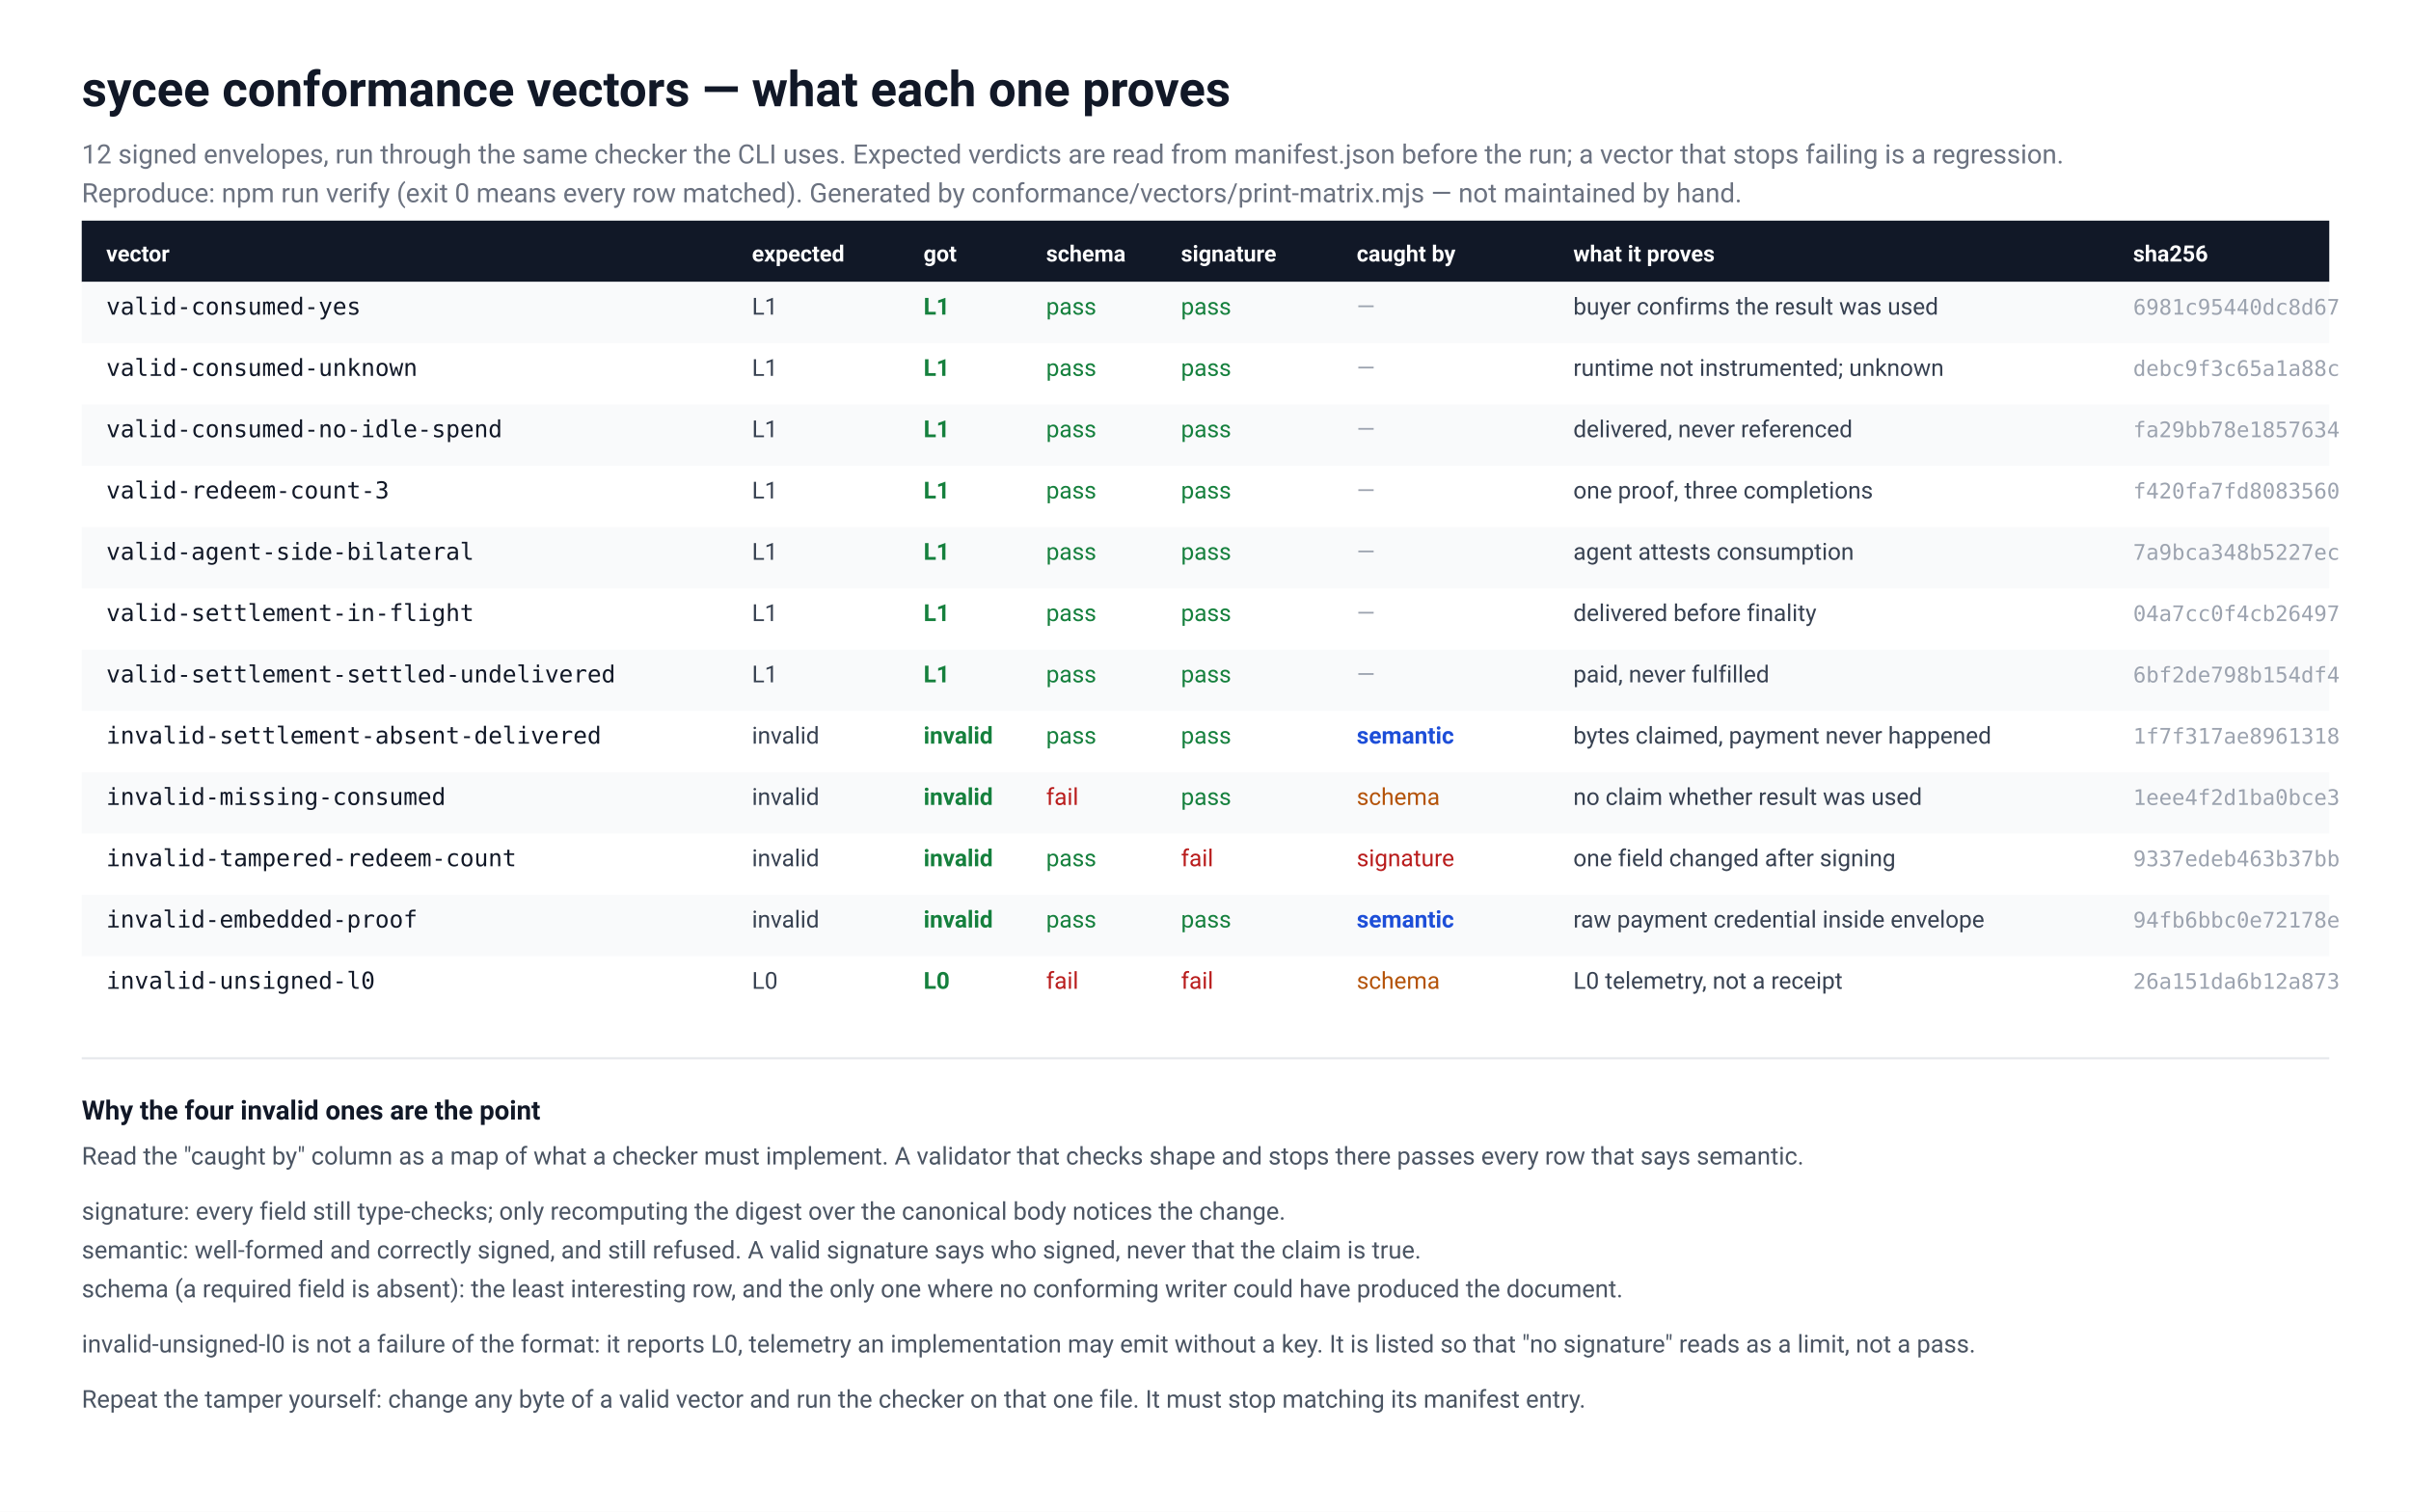
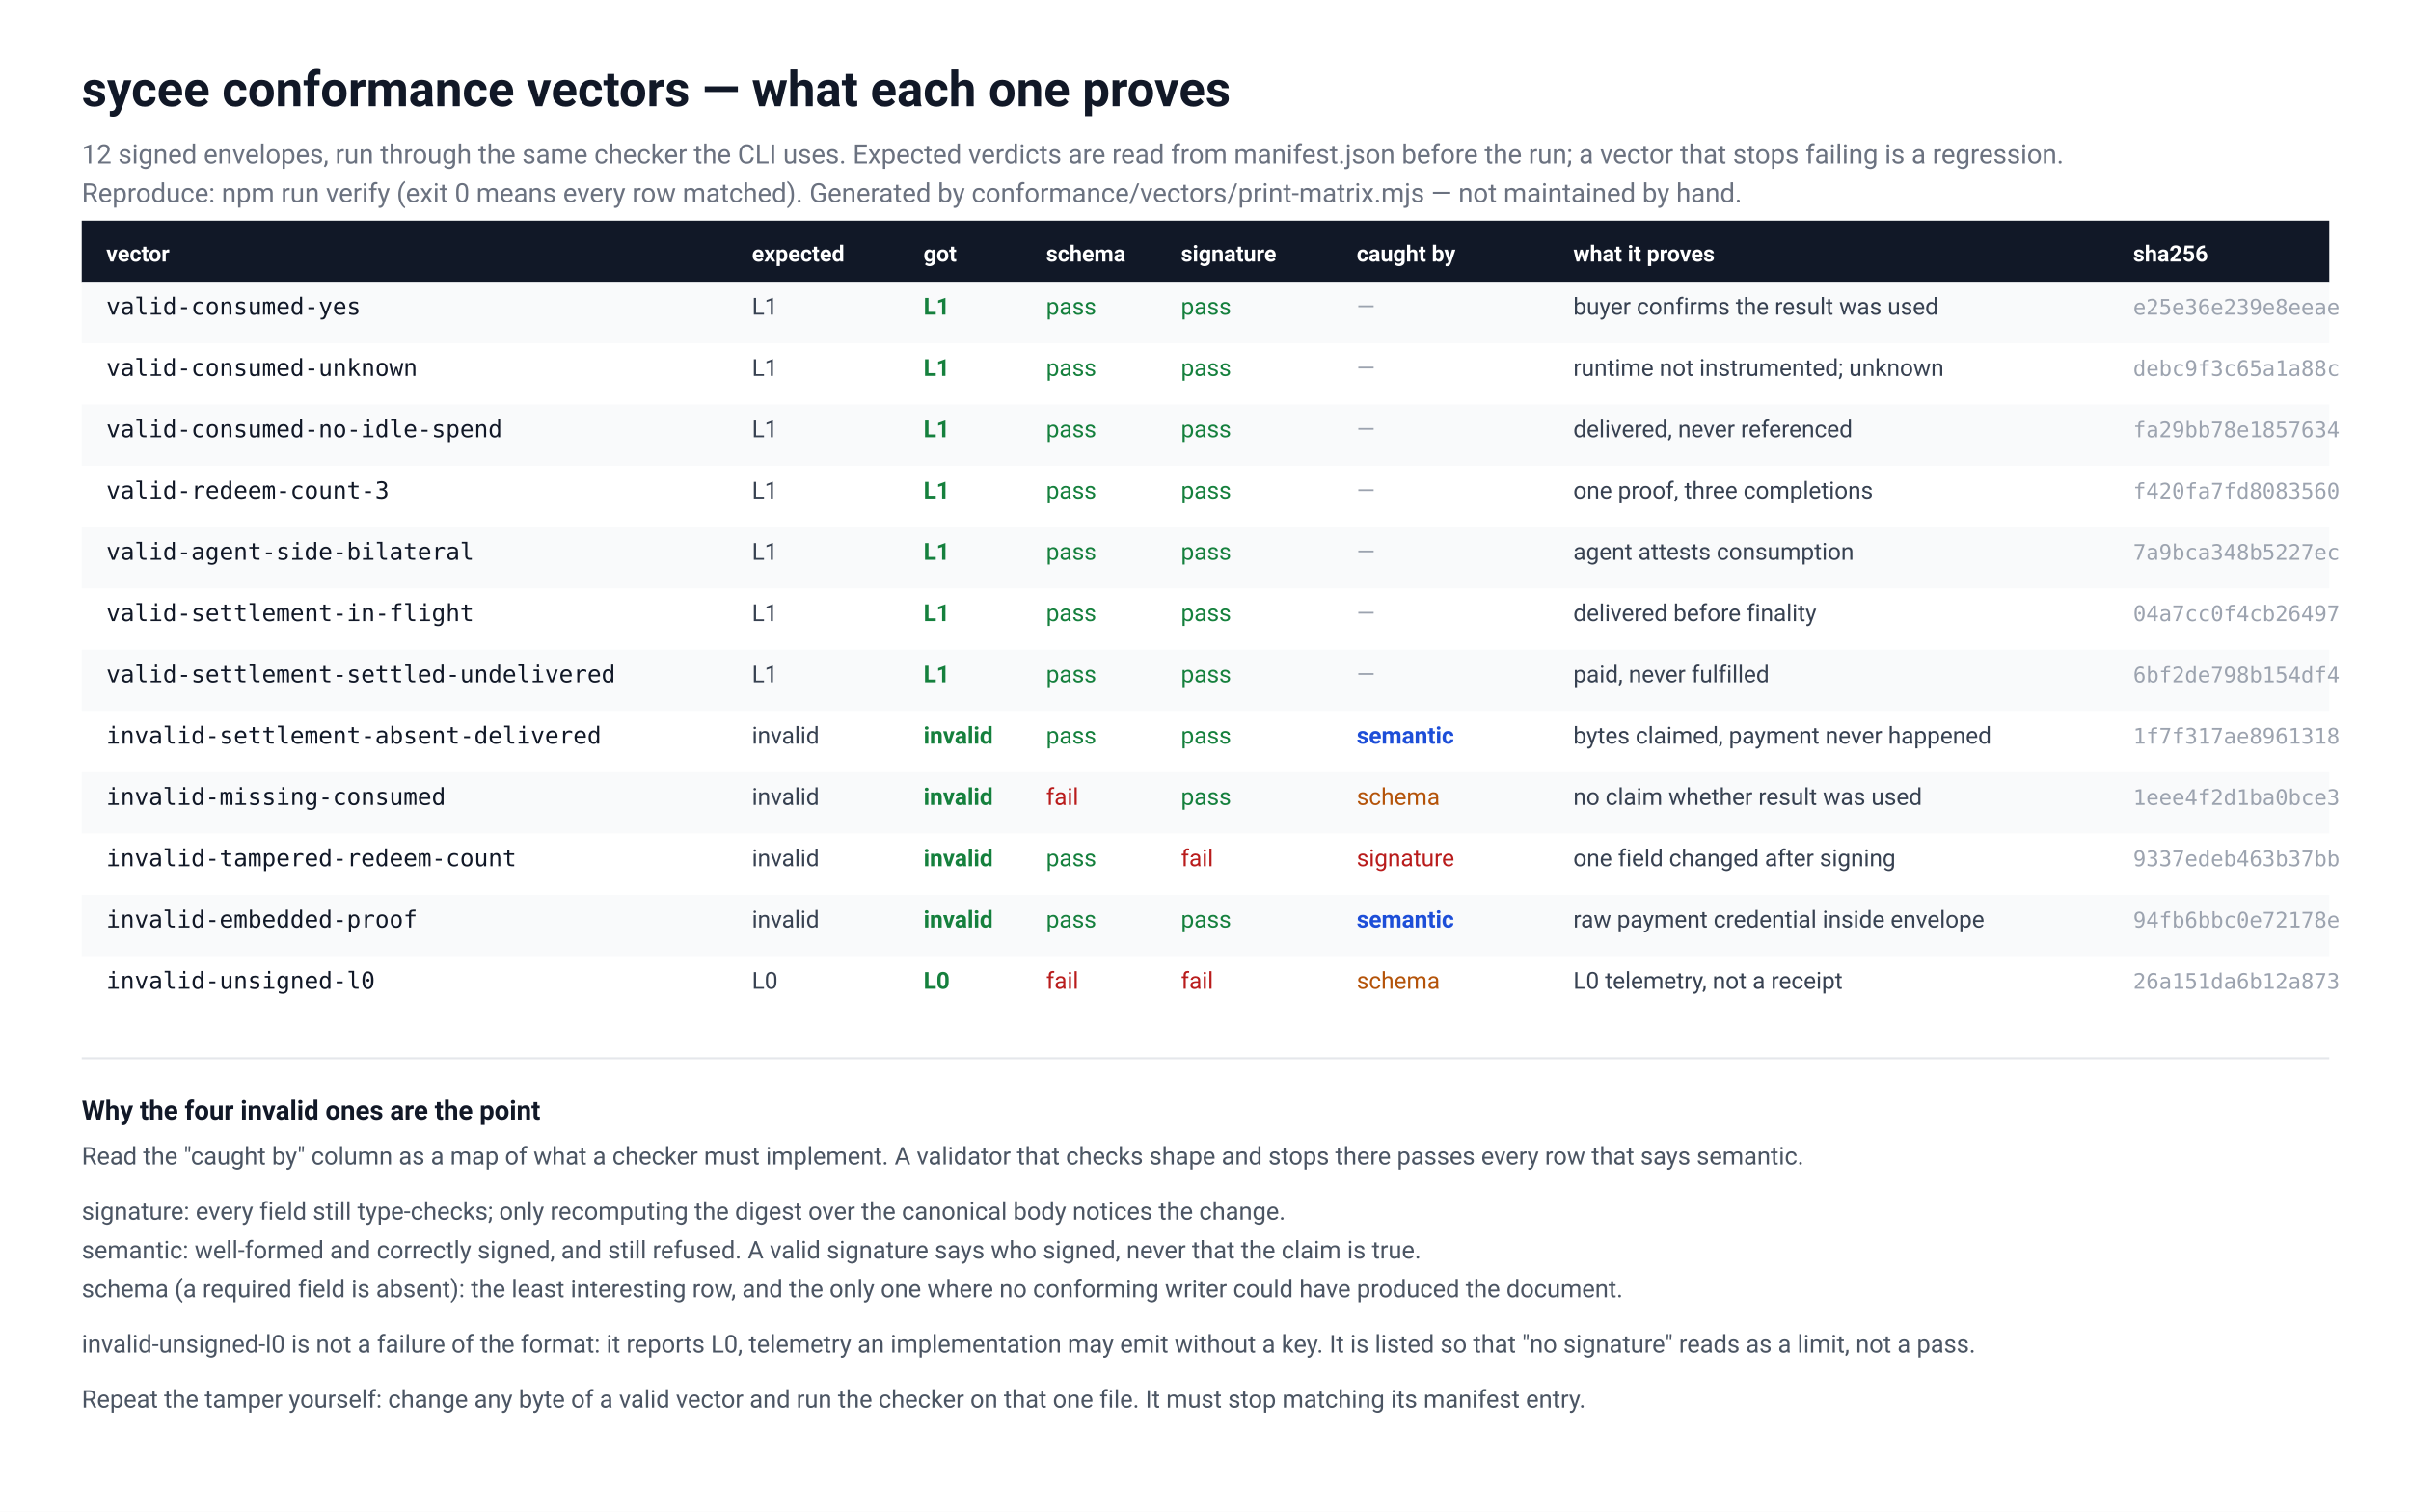
<svg xmlns="http://www.w3.org/2000/svg" width="1180" height="740" viewBox="0 0 1180 740" font-family="ui-sans-serif, -apple-system, Segoe UI, Roboto, Helvetica, Arial, sans-serif">
  <rect width="1180" height="740" fill="#ffffff" />
  <text x="40" y="52" font-size="24" fill="#111827" font-weight="600">sycee conformance vectors — what each one proves</text>
  <text x="40" y="80" font-size="13" fill="#6b7280" font-weight="400">12 signed envelopes, run through the same checker the CLI uses. Expected verdicts are read from manifest.json before the run; a vector that stops failing is a regression.</text>
  <text x="40" y="99" font-size="13" fill="#6b7280" font-weight="400">Reproduce: npm run verify (exit 0 means every row matched). Generated by conformance/vectors/print-matrix.mjs — not maintained by hand.</text>
  <rect x="40" y="108" width="1100" height="30" fill="#111827" />
  <text x="52" y="128" font-size="11" fill="#ffffff" font-weight="600">vector</text>
  <text x="368" y="128" font-size="11" fill="#ffffff" font-weight="600">expected</text>
  <text x="452" y="128" font-size="11" fill="#ffffff" font-weight="600">got</text>
  <text x="512" y="128" font-size="11" fill="#ffffff" font-weight="600">schema</text>
  <text x="578" y="128" font-size="11" fill="#ffffff" font-weight="600">signature</text>
  <text x="664" y="128" font-size="11" fill="#ffffff" font-weight="600">caught by</text>
  <text x="770" y="128" font-size="11" fill="#ffffff" font-weight="600">what it proves</text>
  <text x="1044" y="128" font-size="11" fill="#ffffff" font-weight="600">sha256</text>
  <rect x="40" y="138" width="1100" height="30" fill="#f9fafb" />
  <text x="52" y="154" font-size="11.5" fill="#111827" font-weight="400" font-family="ui-monospace, SFMono-Regular, Menlo, Consolas, monospace">valid-consumed-yes</text>
  <text x="368" y="154" font-size="11.5" fill="#374151" font-weight="400">L1</text>
  <text x="452" y="154" font-size="11.5" fill="#15803d" font-weight="600">L1</text>
  <text x="512" y="154" font-size="11.5" fill="#15803d" font-weight="400">pass</text>
  <text x="578" y="154" font-size="11.5" fill="#15803d" font-weight="400">pass</text>
  <text x="664" y="154" font-size="11.5" fill="#9ca3af" font-weight="400">—</text>
  <text x="770" y="154" font-size="11.5" fill="#374151" font-weight="400">buyer confirms the result was used</text>
-   <text x="1044" y="154" font-size="10.5" fill="#9ca3af" font-weight="400" font-family="ui-monospace, SFMono-Regular, Menlo, Consolas, monospace">6981c95440dc8d67</text>
+   <text x="1044" y="154" font-size="10.5" fill="#9ca3af" font-weight="400" font-family="ui-monospace, SFMono-Regular, Menlo, Consolas, monospace">e25e36e239e8eeae</text>
  <text x="52" y="184" font-size="11.5" fill="#111827" font-weight="400" font-family="ui-monospace, SFMono-Regular, Menlo, Consolas, monospace">valid-consumed-unknown</text>
  <text x="368" y="184" font-size="11.5" fill="#374151" font-weight="400">L1</text>
  <text x="452" y="184" font-size="11.5" fill="#15803d" font-weight="600">L1</text>
  <text x="512" y="184" font-size="11.5" fill="#15803d" font-weight="400">pass</text>
  <text x="578" y="184" font-size="11.5" fill="#15803d" font-weight="400">pass</text>
  <text x="664" y="184" font-size="11.5" fill="#9ca3af" font-weight="400">—</text>
  <text x="770" y="184" font-size="11.5" fill="#374151" font-weight="400">runtime not instrumented; unknown</text>
  <text x="1044" y="184" font-size="10.5" fill="#9ca3af" font-weight="400" font-family="ui-monospace, SFMono-Regular, Menlo, Consolas, monospace">debc9f3c65a1a88c</text>
  <rect x="40" y="198" width="1100" height="30" fill="#f9fafb" />
  <text x="52" y="214" font-size="11.5" fill="#111827" font-weight="400" font-family="ui-monospace, SFMono-Regular, Menlo, Consolas, monospace">valid-consumed-no-idle-spend</text>
  <text x="368" y="214" font-size="11.5" fill="#374151" font-weight="400">L1</text>
  <text x="452" y="214" font-size="11.5" fill="#15803d" font-weight="600">L1</text>
  <text x="512" y="214" font-size="11.5" fill="#15803d" font-weight="400">pass</text>
  <text x="578" y="214" font-size="11.5" fill="#15803d" font-weight="400">pass</text>
  <text x="664" y="214" font-size="11.5" fill="#9ca3af" font-weight="400">—</text>
  <text x="770" y="214" font-size="11.5" fill="#374151" font-weight="400">delivered, never referenced</text>
  <text x="1044" y="214" font-size="10.5" fill="#9ca3af" font-weight="400" font-family="ui-monospace, SFMono-Regular, Menlo, Consolas, monospace">fa29bb78e1857634</text>
  <text x="52" y="244" font-size="11.5" fill="#111827" font-weight="400" font-family="ui-monospace, SFMono-Regular, Menlo, Consolas, monospace">valid-redeem-count-3</text>
  <text x="368" y="244" font-size="11.5" fill="#374151" font-weight="400">L1</text>
  <text x="452" y="244" font-size="11.5" fill="#15803d" font-weight="600">L1</text>
  <text x="512" y="244" font-size="11.5" fill="#15803d" font-weight="400">pass</text>
  <text x="578" y="244" font-size="11.5" fill="#15803d" font-weight="400">pass</text>
  <text x="664" y="244" font-size="11.5" fill="#9ca3af" font-weight="400">—</text>
  <text x="770" y="244" font-size="11.5" fill="#374151" font-weight="400">one proof, three completions</text>
  <text x="1044" y="244" font-size="10.5" fill="#9ca3af" font-weight="400" font-family="ui-monospace, SFMono-Regular, Menlo, Consolas, monospace">f420fa7fd8083560</text>
  <rect x="40" y="258" width="1100" height="30" fill="#f9fafb" />
  <text x="52" y="274" font-size="11.5" fill="#111827" font-weight="400" font-family="ui-monospace, SFMono-Regular, Menlo, Consolas, monospace">valid-agent-side-bilateral</text>
  <text x="368" y="274" font-size="11.5" fill="#374151" font-weight="400">L1</text>
  <text x="452" y="274" font-size="11.5" fill="#15803d" font-weight="600">L1</text>
  <text x="512" y="274" font-size="11.5" fill="#15803d" font-weight="400">pass</text>
  <text x="578" y="274" font-size="11.5" fill="#15803d" font-weight="400">pass</text>
  <text x="664" y="274" font-size="11.5" fill="#9ca3af" font-weight="400">—</text>
  <text x="770" y="274" font-size="11.5" fill="#374151" font-weight="400">agent attests consumption</text>
  <text x="1044" y="274" font-size="10.5" fill="#9ca3af" font-weight="400" font-family="ui-monospace, SFMono-Regular, Menlo, Consolas, monospace">7a9bca348b5227ec</text>
  <text x="52" y="304" font-size="11.5" fill="#111827" font-weight="400" font-family="ui-monospace, SFMono-Regular, Menlo, Consolas, monospace">valid-settlement-in-flight</text>
  <text x="368" y="304" font-size="11.5" fill="#374151" font-weight="400">L1</text>
  <text x="452" y="304" font-size="11.5" fill="#15803d" font-weight="600">L1</text>
  <text x="512" y="304" font-size="11.5" fill="#15803d" font-weight="400">pass</text>
  <text x="578" y="304" font-size="11.5" fill="#15803d" font-weight="400">pass</text>
  <text x="664" y="304" font-size="11.5" fill="#9ca3af" font-weight="400">—</text>
  <text x="770" y="304" font-size="11.5" fill="#374151" font-weight="400">delivered before finality</text>
  <text x="1044" y="304" font-size="10.5" fill="#9ca3af" font-weight="400" font-family="ui-monospace, SFMono-Regular, Menlo, Consolas, monospace">04a7cc0f4cb26497</text>
  <rect x="40" y="318" width="1100" height="30" fill="#f9fafb" />
  <text x="52" y="334" font-size="11.5" fill="#111827" font-weight="400" font-family="ui-monospace, SFMono-Regular, Menlo, Consolas, monospace">valid-settlement-settled-undelivered</text>
  <text x="368" y="334" font-size="11.5" fill="#374151" font-weight="400">L1</text>
  <text x="452" y="334" font-size="11.5" fill="#15803d" font-weight="600">L1</text>
  <text x="512" y="334" font-size="11.5" fill="#15803d" font-weight="400">pass</text>
  <text x="578" y="334" font-size="11.5" fill="#15803d" font-weight="400">pass</text>
  <text x="664" y="334" font-size="11.5" fill="#9ca3af" font-weight="400">—</text>
  <text x="770" y="334" font-size="11.5" fill="#374151" font-weight="400">paid, never fulfilled</text>
  <text x="1044" y="334" font-size="10.5" fill="#9ca3af" font-weight="400" font-family="ui-monospace, SFMono-Regular, Menlo, Consolas, monospace">6bf2de798b154df4</text>
  <text x="52" y="364" font-size="11.5" fill="#111827" font-weight="400" font-family="ui-monospace, SFMono-Regular, Menlo, Consolas, monospace">invalid-settlement-absent-delivered</text>
  <text x="368" y="364" font-size="11.5" fill="#374151" font-weight="400">invalid</text>
  <text x="452" y="364" font-size="11.5" fill="#15803d" font-weight="600">invalid</text>
  <text x="512" y="364" font-size="11.5" fill="#15803d" font-weight="400">pass</text>
  <text x="578" y="364" font-size="11.5" fill="#15803d" font-weight="400">pass</text>
  <text x="664" y="364" font-size="11.5" fill="#1d4ed8" font-weight="600">semantic</text>
  <text x="770" y="364" font-size="11.5" fill="#374151" font-weight="400">bytes claimed, payment never happened</text>
  <text x="1044" y="364" font-size="10.5" fill="#9ca3af" font-weight="400" font-family="ui-monospace, SFMono-Regular, Menlo, Consolas, monospace">1f7f317ae8961318</text>
  <rect x="40" y="378" width="1100" height="30" fill="#f9fafb" />
  <text x="52" y="394" font-size="11.5" fill="#111827" font-weight="400" font-family="ui-monospace, SFMono-Regular, Menlo, Consolas, monospace">invalid-missing-consumed</text>
  <text x="368" y="394" font-size="11.5" fill="#374151" font-weight="400">invalid</text>
  <text x="452" y="394" font-size="11.5" fill="#15803d" font-weight="600">invalid</text>
  <text x="512" y="394" font-size="11.5" fill="#b91c1c" font-weight="400">fail</text>
  <text x="578" y="394" font-size="11.5" fill="#15803d" font-weight="400">pass</text>
  <text x="664" y="394" font-size="11.5" fill="#b45309" font-weight="400">schema</text>
  <text x="770" y="394" font-size="11.5" fill="#374151" font-weight="400">no claim whether result was used</text>
  <text x="1044" y="394" font-size="10.5" fill="#9ca3af" font-weight="400" font-family="ui-monospace, SFMono-Regular, Menlo, Consolas, monospace">1eee4f2d1ba0bce3</text>
  <text x="52" y="424" font-size="11.5" fill="#111827" font-weight="400" font-family="ui-monospace, SFMono-Regular, Menlo, Consolas, monospace">invalid-tampered-redeem-count</text>
  <text x="368" y="424" font-size="11.5" fill="#374151" font-weight="400">invalid</text>
  <text x="452" y="424" font-size="11.5" fill="#15803d" font-weight="600">invalid</text>
  <text x="512" y="424" font-size="11.5" fill="#15803d" font-weight="400">pass</text>
  <text x="578" y="424" font-size="11.5" fill="#b91c1c" font-weight="400">fail</text>
  <text x="664" y="424" font-size="11.5" fill="#b91c1c" font-weight="400">signature</text>
  <text x="770" y="424" font-size="11.5" fill="#374151" font-weight="400">one field changed after signing</text>
  <text x="1044" y="424" font-size="10.5" fill="#9ca3af" font-weight="400" font-family="ui-monospace, SFMono-Regular, Menlo, Consolas, monospace">9337edeb463b37bb</text>
  <rect x="40" y="438" width="1100" height="30" fill="#f9fafb" />
  <text x="52" y="454" font-size="11.5" fill="#111827" font-weight="400" font-family="ui-monospace, SFMono-Regular, Menlo, Consolas, monospace">invalid-embedded-proof</text>
  <text x="368" y="454" font-size="11.5" fill="#374151" font-weight="400">invalid</text>
  <text x="452" y="454" font-size="11.5" fill="#15803d" font-weight="600">invalid</text>
  <text x="512" y="454" font-size="11.5" fill="#15803d" font-weight="400">pass</text>
  <text x="578" y="454" font-size="11.5" fill="#15803d" font-weight="400">pass</text>
  <text x="664" y="454" font-size="11.5" fill="#1d4ed8" font-weight="600">semantic</text>
  <text x="770" y="454" font-size="11.5" fill="#374151" font-weight="400">raw payment credential inside envelope</text>
  <text x="1044" y="454" font-size="10.5" fill="#9ca3af" font-weight="400" font-family="ui-monospace, SFMono-Regular, Menlo, Consolas, monospace">94fb6bbc0e72178e</text>
  <text x="52" y="484" font-size="11.5" fill="#111827" font-weight="400" font-family="ui-monospace, SFMono-Regular, Menlo, Consolas, monospace">invalid-unsigned-l0</text>
  <text x="368" y="484" font-size="11.5" fill="#374151" font-weight="400">L0</text>
  <text x="452" y="484" font-size="11.5" fill="#15803d" font-weight="600">L0</text>
  <text x="512" y="484" font-size="11.5" fill="#b91c1c" font-weight="400">fail</text>
  <text x="578" y="484" font-size="11.5" fill="#b91c1c" font-weight="400">fail</text>
  <text x="664" y="484" font-size="11.5" fill="#b45309" font-weight="400">schema</text>
  <text x="770" y="484" font-size="11.5" fill="#374151" font-weight="400">L0 telemetry, not a receipt</text>
  <text x="1044" y="484" font-size="10.5" fill="#9ca3af" font-weight="400" font-family="ui-monospace, SFMono-Regular, Menlo, Consolas, monospace">26a151da6b12a873</text>
  <line x1="40" y1="518" x2="1140" y2="518" stroke="#e5e7eb" />
  <text x="40" y="548" font-size="13" fill="#111827" font-weight="600">Why the four invalid ones are the point</text>
  <text x="40" y="570" font-size="12" fill="#4b5563" font-weight="400">Read the "caught by" column as a map of what a checker must implement. A validator that checks shape and stops there passes every row that says semantic.</text>
  <text x="40" y="597" font-size="12" fill="#4b5563" font-weight="400">signature: every field still type-checks; only recomputing the digest over the canonical body notices the change.</text>
  <text x="40" y="616" font-size="12" fill="#4b5563" font-weight="400">semantic: well-formed and correctly signed, and still refused. A valid signature says who signed, never that the claim is true.</text>
  <text x="40" y="635" font-size="12" fill="#4b5563" font-weight="400">schema (a required field is absent): the least interesting row, and the only one where no conforming writer could have produced the document.</text>
  <text x="40" y="662" font-size="12" fill="#4b5563" font-weight="400">invalid-unsigned-l0 is not a failure of the format: it reports L0, telemetry an implementation may emit without a key. It is listed so that "no signature" reads as a limit, not a pass.</text>
  <text x="40" y="689" font-size="12" fill="#4b5563" font-weight="400">Repeat the tamper yourself: change any byte of a valid vector and run the checker on that one file. It must stop matching its manifest entry.</text>
</svg>
